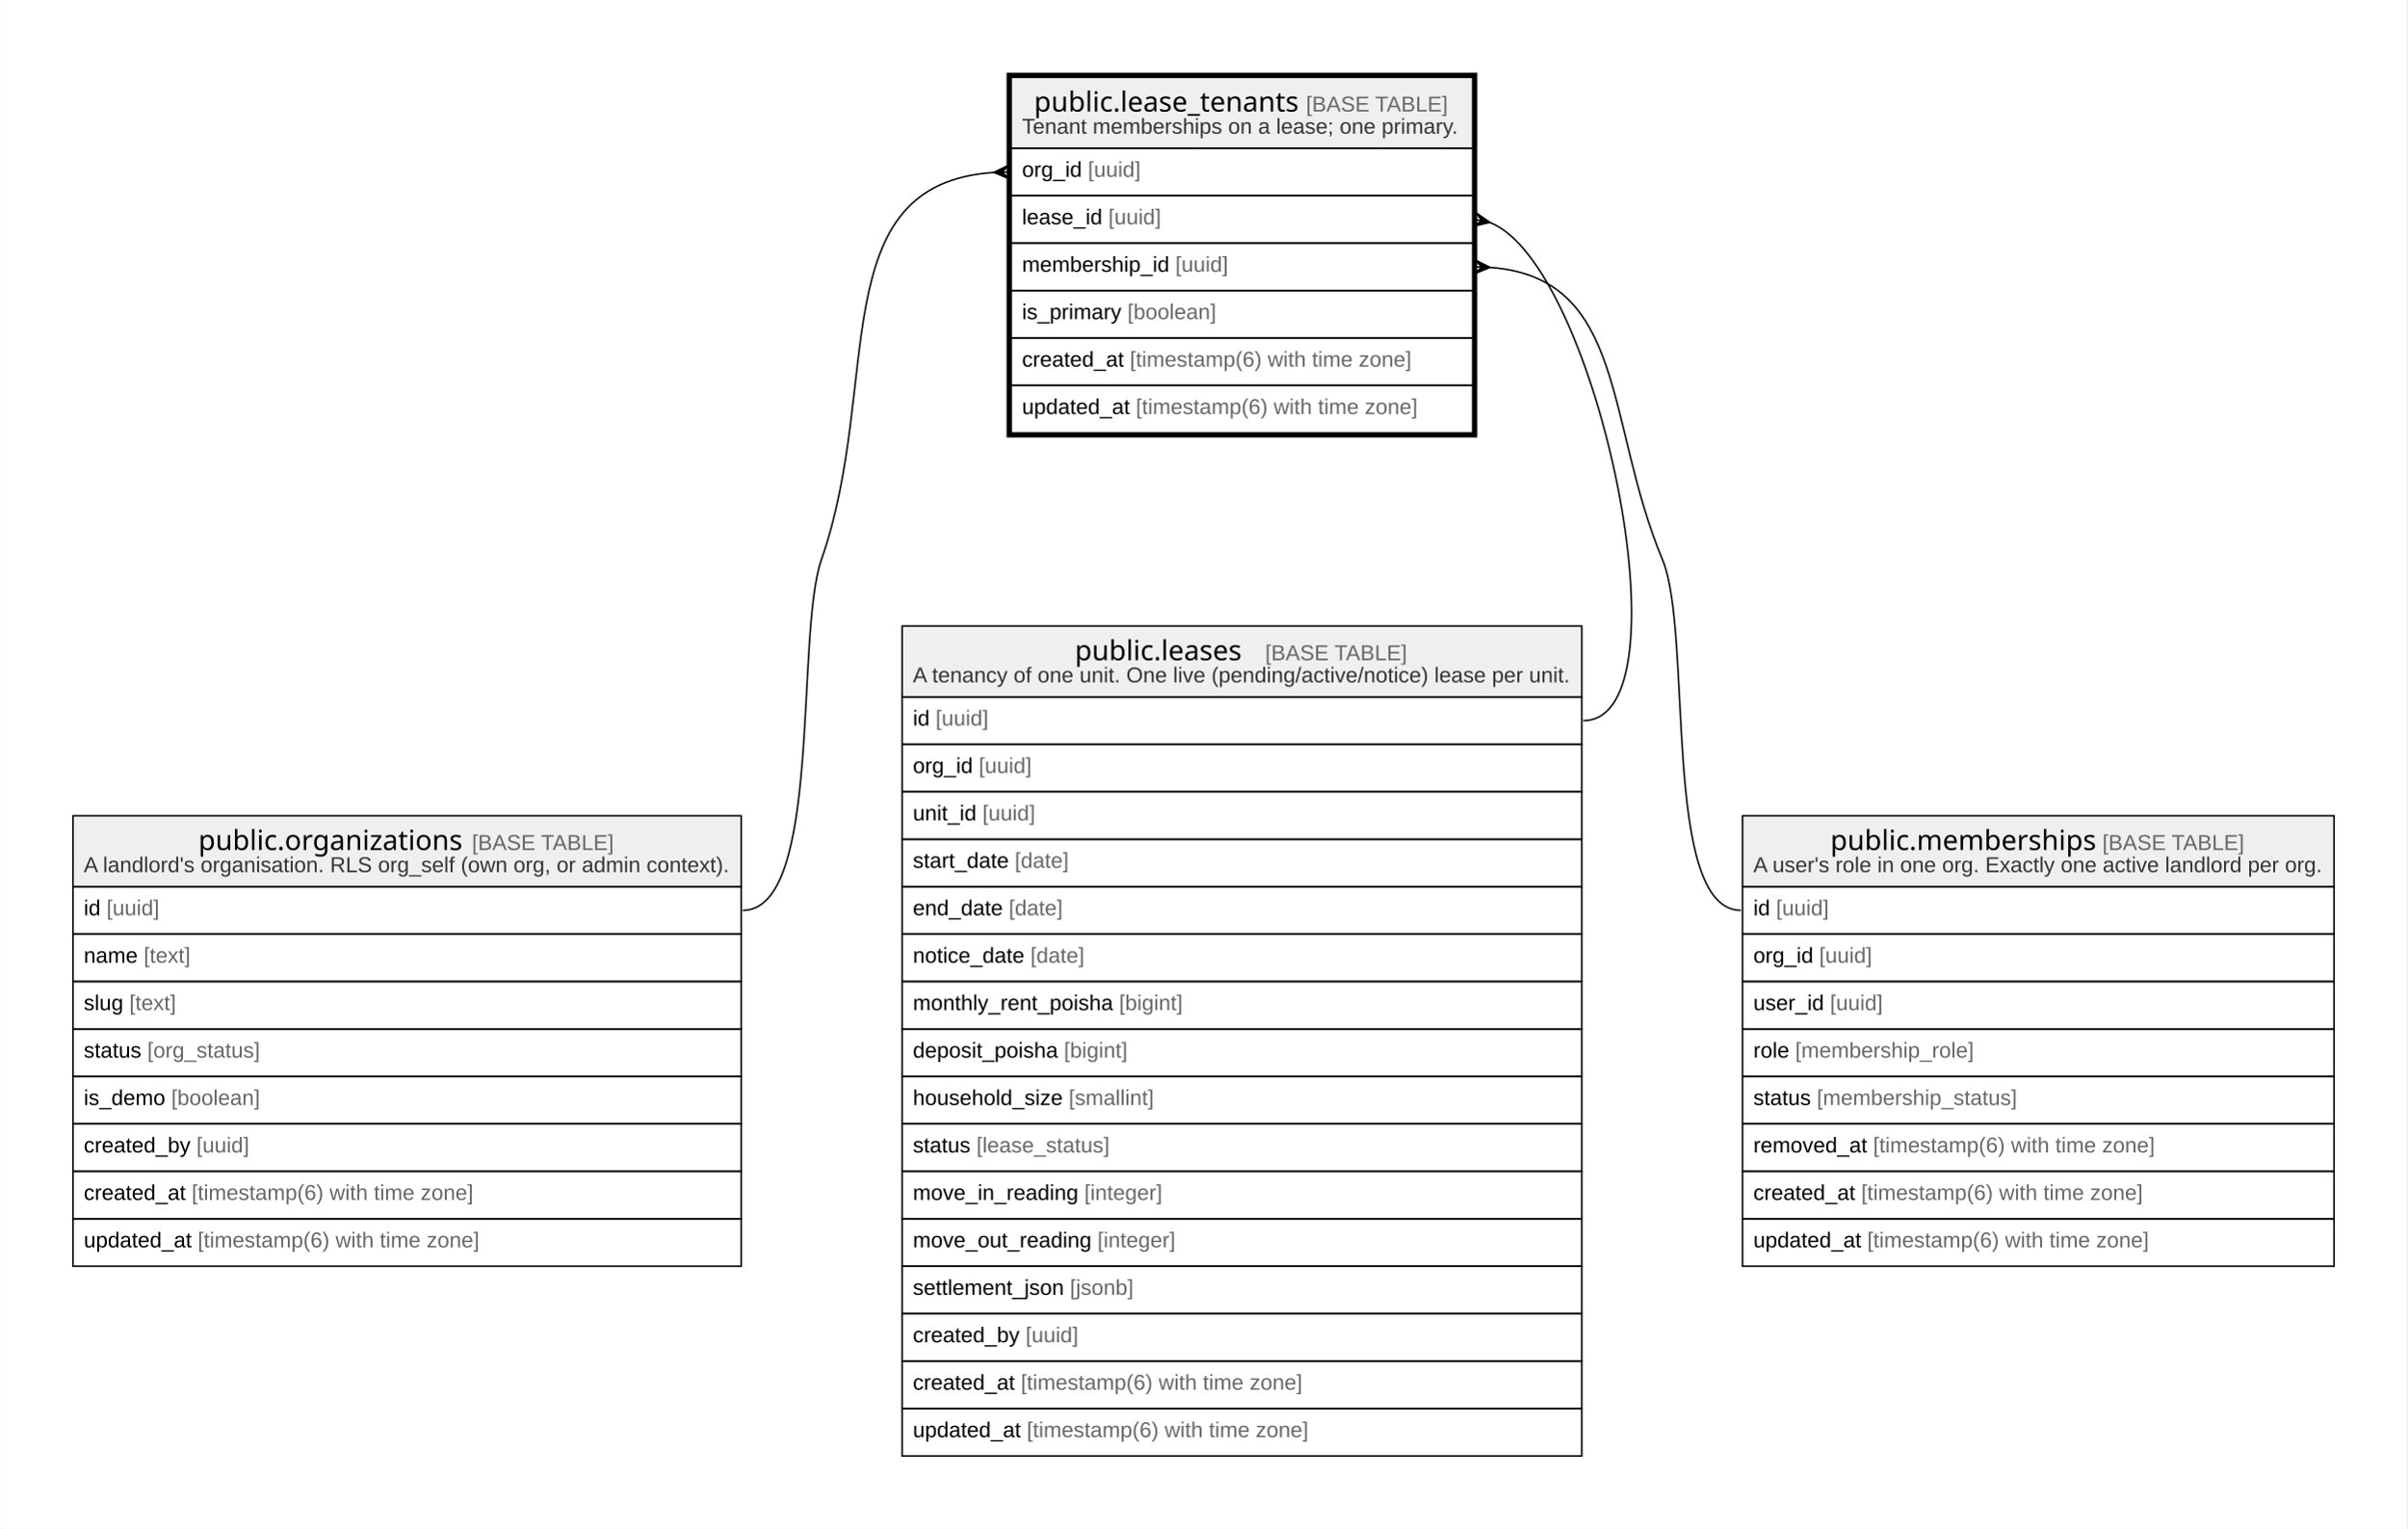
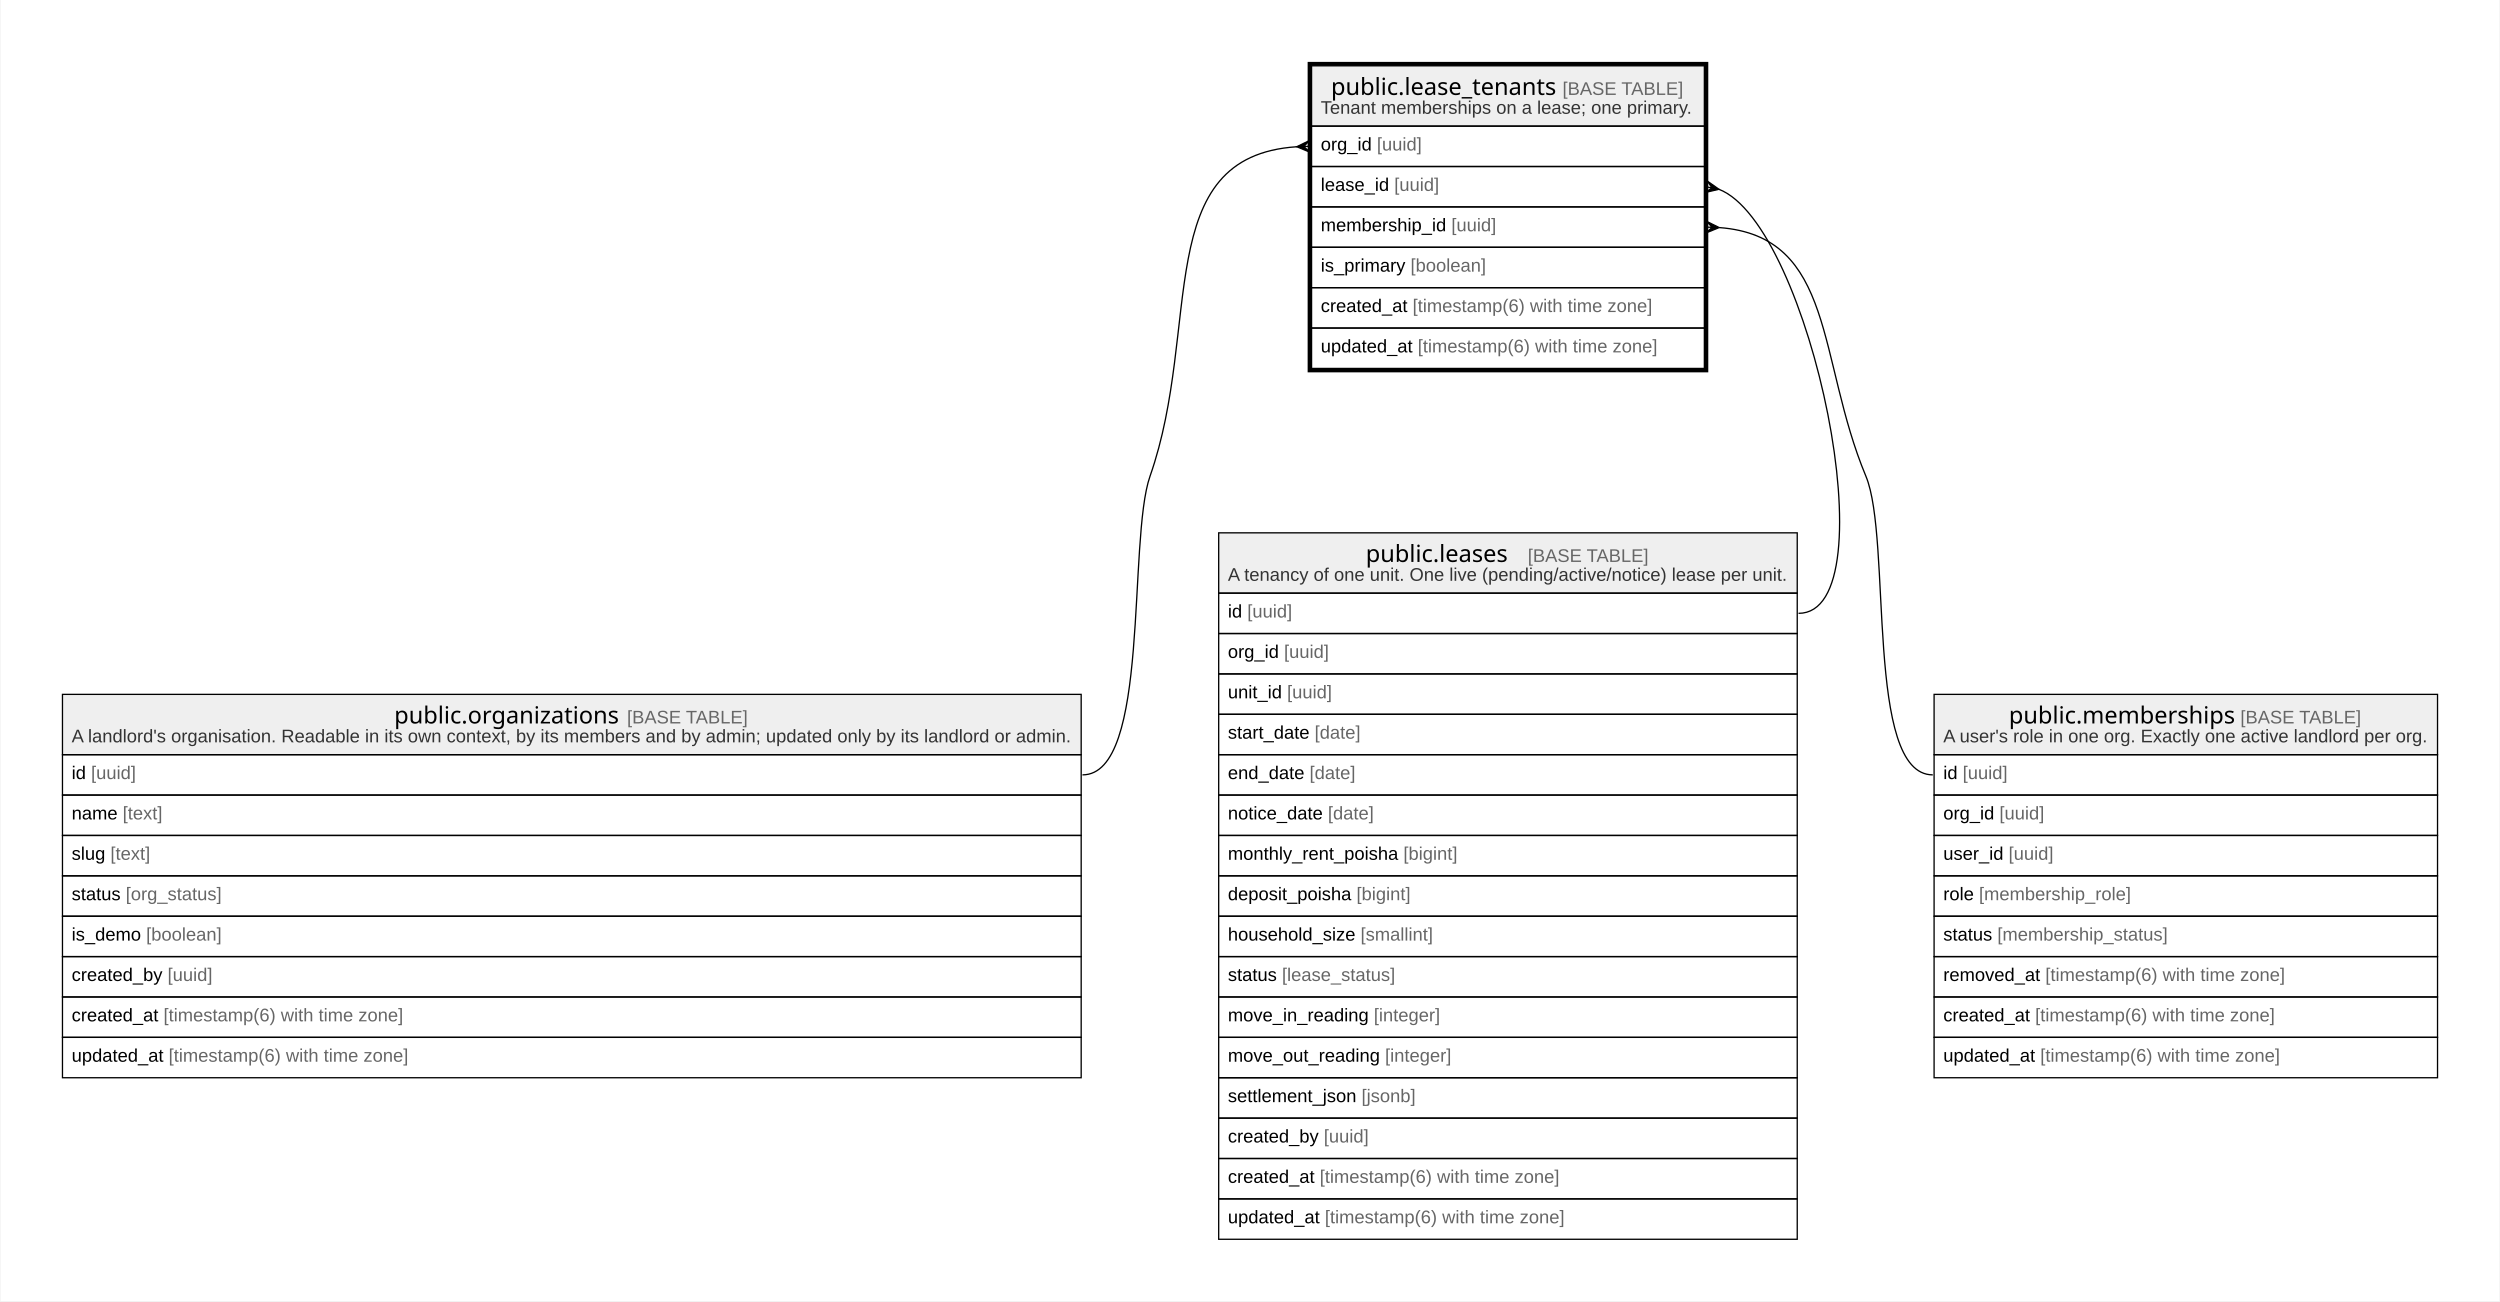
- <svg xmlns="http://www.w3.org/2000/svg" width="1562pt" height="992pt" viewBox="0.00 0.00 1562.28 992.40">
+ <svg xmlns="http://www.w3.org/2000/svg" width="1906pt" height="992pt" viewBox="0.00 0.00 1905.88 992.40">
  <g id="graph0" class="graph" transform="scale(1 1) rotate(0) translate(4 988.4)">
-     <polygon fill="white" stroke="none" points="-4,4 -4,-988.4 1558.28,-988.4 1558.28,4 -4,4" />
+     <polygon fill="white" stroke="none" points="-4,4 -4,-988.4 1901.88,-988.4 1901.88,4 -4,4" />
    <g id="node1" class="node">
-       <polygon fill="#efefef" stroke="none" points="652.29,-892.2 652.29,-938.2 951.88,-938.2 951.88,-892.2 652.29,-892.2" />
-       <polygon fill="none" stroke="black" points="652.29,-892.2 652.29,-938.2 951.88,-938.2 951.88,-892.2 652.29,-892.2" />
-       <text text-anchor="start" x="667.12" y="-916" font-family="Arial Bold" font-size="18.00">public.lease_tenants</text>
-       <text text-anchor="start" x="812.57" y="-916" font-family="Arial" font-size="14.00">    </text>
-       <text text-anchor="start" x="843.68" y="-916" font-family="Arial" font-size="14.00" fill="#666666">[BASE TABLE]</text>
-       <text text-anchor="start" x="659.29" y="-901.6" font-family="Arial" font-size="14.00" fill="#333333">Tenant memberships on a lease; one primary.</text>
-       <polygon fill="none" stroke="black" points="652.29,-861.4 652.29,-892.2 951.88,-892.2 951.88,-861.4 652.29,-861.4" />
-       <text text-anchor="start" x="659.29" y="-873.6" font-family="Arial" font-size="14.00">org_id </text>
-       <text text-anchor="start" x="702.1" y="-873.6" font-family="Arial" font-size="14.00" fill="#666666">[uuid]</text>
-       <polygon fill="none" stroke="black" points="652.29,-830.6 652.29,-861.4 951.88,-861.4 951.88,-830.6 652.29,-830.6" />
-       <text text-anchor="start" x="659.29" y="-842.8" font-family="Arial" font-size="14.00">lease_id </text>
-       <text text-anchor="start" x="715.34" y="-842.8" font-family="Arial" font-size="14.00" fill="#666666">[uuid]</text>
-       <polygon fill="none" stroke="black" points="652.29,-799.8 652.29,-830.6 951.88,-830.6 951.88,-799.8 652.29,-799.8" />
-       <text text-anchor="start" x="659.29" y="-812" font-family="Arial" font-size="14.00">membership_id </text>
-       <text text-anchor="start" x="758.89" y="-812" font-family="Arial" font-size="14.00" fill="#666666">[uuid]</text>
-       <polygon fill="none" stroke="black" points="652.29,-769 652.29,-799.8 951.88,-799.8 951.88,-769 652.29,-769" />
-       <text text-anchor="start" x="659.29" y="-781.2" font-family="Arial" font-size="14.00">is_primary </text>
-       <text text-anchor="start" x="727.75" y="-781.2" font-family="Arial" font-size="14.00" fill="#666666">[boolean]</text>
-       <polygon fill="none" stroke="black" points="652.29,-738.2 652.29,-769 951.88,-769 951.88,-738.2 652.29,-738.2" />
-       <text text-anchor="start" x="659.29" y="-750.4" font-family="Arial" font-size="14.00">created_at </text>
-       <text text-anchor="start" x="729.34" y="-750.4" font-family="Arial" font-size="14.00" fill="#666666">[timestamp(6) with time zone]</text>
-       <polygon fill="none" stroke="black" points="652.29,-707.4 652.29,-738.2 951.88,-738.2 951.88,-707.4 652.29,-707.4" />
-       <text text-anchor="start" x="659.29" y="-719.6" font-family="Arial" font-size="14.00">updated_at </text>
-       <text text-anchor="start" x="733.25" y="-719.6" font-family="Arial" font-size="14.00" fill="#666666">[timestamp(6) with time zone]</text>
-       <polygon fill="none" stroke="black" stroke-width="3" points="650.79,-705.9 650.79,-939.7 953.38,-939.7 953.38,-705.9 650.79,-705.9" />
+       <polygon fill="#efefef" stroke="none" points="995.9,-892.2 995.9,-938.2 1295.48,-938.2 1295.48,-892.2 995.9,-892.2" />
+       <polygon fill="none" stroke="black" points="995.9,-892.2 995.9,-938.2 1295.48,-938.2 1295.48,-892.2 995.9,-892.2" />
+       <text text-anchor="start" x="1010.72" y="-916" font-family="Arial Bold" font-size="18.00">public.lease_tenants</text>
+       <text text-anchor="start" x="1156.17" y="-916" font-family="Arial" font-size="14.00">    </text>
+       <text text-anchor="start" x="1187.29" y="-916" font-family="Arial" font-size="14.00" fill="#666666">[BASE TABLE]</text>
+       <text text-anchor="start" x="1002.9" y="-901.6" font-family="Arial" font-size="14.00" fill="#333333">Tenant memberships on a lease; one primary.</text>
+       <polygon fill="none" stroke="black" points="995.9,-861.4 995.9,-892.2 1295.48,-892.2 1295.48,-861.4 995.9,-861.4" />
+       <text text-anchor="start" x="1002.9" y="-873.6" font-family="Arial" font-size="14.00">org_id </text>
+       <text text-anchor="start" x="1045.7" y="-873.6" font-family="Arial" font-size="14.00" fill="#666666">[uuid]</text>
+       <polygon fill="none" stroke="black" points="995.9,-830.6 995.9,-861.4 1295.48,-861.4 1295.48,-830.6 995.9,-830.6" />
+       <text text-anchor="start" x="1002.9" y="-842.8" font-family="Arial" font-size="14.00">lease_id </text>
+       <text text-anchor="start" x="1058.94" y="-842.8" font-family="Arial" font-size="14.00" fill="#666666">[uuid]</text>
+       <polygon fill="none" stroke="black" points="995.9,-799.8 995.9,-830.6 1295.48,-830.6 1295.48,-799.8 995.9,-799.8" />
+       <text text-anchor="start" x="1002.9" y="-812" font-family="Arial" font-size="14.00">membership_id </text>
+       <text text-anchor="start" x="1102.5" y="-812" font-family="Arial" font-size="14.00" fill="#666666">[uuid]</text>
+       <polygon fill="none" stroke="black" points="995.9,-769 995.9,-799.8 1295.48,-799.8 1295.48,-769 995.9,-769" />
+       <text text-anchor="start" x="1002.9" y="-781.2" font-family="Arial" font-size="14.00">is_primary </text>
+       <text text-anchor="start" x="1071.35" y="-781.2" font-family="Arial" font-size="14.00" fill="#666666">[boolean]</text>
+       <polygon fill="none" stroke="black" points="995.9,-738.2 995.9,-769 1295.48,-769 1295.48,-738.2 995.9,-738.2" />
+       <text text-anchor="start" x="1002.9" y="-750.4" font-family="Arial" font-size="14.00">created_at </text>
+       <text text-anchor="start" x="1072.95" y="-750.4" font-family="Arial" font-size="14.00" fill="#666666">[timestamp(6) with time zone]</text>
+       <polygon fill="none" stroke="black" points="995.9,-707.4 995.9,-738.2 1295.48,-738.2 1295.48,-707.4 995.9,-707.4" />
+       <text text-anchor="start" x="1002.9" y="-719.6" font-family="Arial" font-size="14.00">updated_at </text>
+       <text text-anchor="start" x="1076.86" y="-719.6" font-family="Arial" font-size="14.00" fill="#666666">[timestamp(6) with time zone]</text>
+       <polygon fill="none" stroke="black" stroke-width="3" points="994.4,-705.9 994.4,-939.7 1296.98,-939.7 1296.98,-705.9 994.4,-705.9" />
    </g>
    <g id="node2" class="node">
-       <polygon fill="#efefef" stroke="none" points="43.2,-412.8 43.2,-458.8 476.97,-458.8 476.97,-412.8 43.2,-412.8" />
-       <polygon fill="none" stroke="black" points="43.2,-412.8 43.2,-458.8 476.97,-458.8 476.97,-412.8 43.2,-412.8" />
-       <text text-anchor="start" x="124.61" y="-436.6" font-family="Arial Bold" font-size="18.00">public.organizations</text>
-       <text text-anchor="start" x="271.07" y="-436.6" font-family="Arial" font-size="14.00">    </text>
-       <text text-anchor="start" x="302.19" y="-436.6" font-family="Arial" font-size="14.00" fill="#666666">[BASE TABLE]</text>
-       <text text-anchor="start" x="50.2" y="-422.2" font-family="Arial" font-size="14.00" fill="#333333">A landlord's organisation. RLS org_self (own org, or admin context).</text>
-       <polygon fill="none" stroke="black" points="43.2,-382 43.2,-412.8 476.97,-412.8 476.97,-382 43.2,-382" />
+       <polygon fill="#efefef" stroke="none" points="43.2,-412.8 43.2,-458.8 820.18,-458.8 820.18,-412.8 43.2,-412.8" />
+       <polygon fill="none" stroke="black" points="43.2,-412.8 43.2,-458.8 820.18,-458.8 820.18,-412.8 43.2,-412.8" />
+       <text text-anchor="start" x="296.21" y="-436.6" font-family="Arial Bold" font-size="18.00">public.organizations</text>
+       <text text-anchor="start" x="442.68" y="-436.6" font-family="Arial" font-size="14.00">    </text>
+       <text text-anchor="start" x="473.79" y="-436.6" font-family="Arial" font-size="14.00" fill="#666666">[BASE TABLE]</text>
+       <text text-anchor="start" x="50.2" y="-422.2" font-family="Arial" font-size="14.00" fill="#333333">A landlord's organisation. Readable in its own context, by its members and by admin; updated only by its landlord or admin.</text>
+       <polygon fill="none" stroke="black" points="43.2,-382 43.2,-412.8 820.18,-412.8 820.18,-382 43.2,-382" />
      <text text-anchor="start" x="50.2" y="-394.2" font-family="Arial" font-size="14.00">id </text>
      <text text-anchor="start" x="64.99" y="-394.2" font-family="Arial" font-size="14.00" fill="#666666">[uuid]</text>
-       <polygon fill="none" stroke="black" points="43.2,-351.2 43.2,-382 476.97,-382 476.97,-351.2 43.2,-351.2" />
+       <polygon fill="none" stroke="black" points="43.2,-351.2 43.2,-382 820.18,-382 820.18,-351.2 43.2,-351.2" />
      <text text-anchor="start" x="50.2" y="-363.4" font-family="Arial" font-size="14.00">name </text>
      <text text-anchor="start" x="89.11" y="-363.4" font-family="Arial" font-size="14.00" fill="#666666">[text]</text>
-       <polygon fill="none" stroke="black" points="43.2,-320.4 43.2,-351.2 476.97,-351.2 476.97,-320.4 43.2,-320.4" />
+       <polygon fill="none" stroke="black" points="43.2,-320.4 43.2,-351.2 820.18,-351.2 820.18,-320.4 43.2,-320.4" />
      <text text-anchor="start" x="50.2" y="-332.6" font-family="Arial" font-size="14.00">slug </text>
      <text text-anchor="start" x="79.77" y="-332.6" font-family="Arial" font-size="14.00" fill="#666666">[text]</text>
-       <polygon fill="none" stroke="black" points="43.2,-289.6 43.2,-320.4 476.97,-320.4 476.97,-289.6 43.2,-289.6" />
+       <polygon fill="none" stroke="black" points="43.2,-289.6 43.2,-320.4 820.18,-320.4 820.18,-289.6 43.2,-289.6" />
      <text text-anchor="start" x="50.2" y="-301.8" font-family="Arial" font-size="14.00">status </text>
      <text text-anchor="start" x="91.44" y="-301.8" font-family="Arial" font-size="14.00" fill="#666666">[org_status]</text>
-       <polygon fill="none" stroke="black" points="43.2,-258.8 43.2,-289.6 476.97,-289.6 476.97,-258.8 43.2,-258.8" />
+       <polygon fill="none" stroke="black" points="43.2,-258.8 43.2,-289.6 820.18,-289.6 820.18,-258.8 43.2,-258.8" />
      <text text-anchor="start" x="50.2" y="-271" font-family="Arial" font-size="14.00">is_demo </text>
      <text text-anchor="start" x="107.01" y="-271" font-family="Arial" font-size="14.00" fill="#666666">[boolean]</text>
-       <polygon fill="none" stroke="black" points="43.2,-228 43.2,-258.8 476.97,-258.8 476.97,-228 43.2,-228" />
+       <polygon fill="none" stroke="black" points="43.2,-228 43.2,-258.8 820.18,-258.8 820.18,-228 43.2,-228" />
      <text text-anchor="start" x="50.2" y="-240.2" font-family="Arial" font-size="14.00">created_by </text>
      <text text-anchor="start" x="123.36" y="-240.2" font-family="Arial" font-size="14.00" fill="#666666">[uuid]</text>
-       <polygon fill="none" stroke="black" points="43.2,-197.2 43.2,-228 476.97,-228 476.97,-197.2 43.2,-197.2" />
+       <polygon fill="none" stroke="black" points="43.2,-197.2 43.2,-228 820.18,-228 820.18,-197.2 43.2,-197.2" />
      <text text-anchor="start" x="50.2" y="-209.4" font-family="Arial" font-size="14.00">created_at </text>
      <text text-anchor="start" x="120.25" y="-209.4" font-family="Arial" font-size="14.00" fill="#666666">[timestamp(6) with time zone]</text>
-       <polygon fill="none" stroke="black" points="43.2,-166.4 43.2,-197.2 476.97,-197.2 476.97,-166.4 43.2,-166.4" />
+       <polygon fill="none" stroke="black" points="43.2,-166.4 43.2,-197.2 820.18,-197.2 820.18,-166.4 43.2,-166.4" />
      <text text-anchor="start" x="50.2" y="-178.6" font-family="Arial" font-size="14.00">updated_at </text>
      <text text-anchor="start" x="124.16" y="-178.6" font-family="Arial" font-size="14.00" fill="#666666">[timestamp(6) with time zone]</text>
    </g>
    <g id="edge1" class="edge">
-       <path fill="none" stroke="black" d="M641.13,-876.48C529.36,-869.21 568.96,-739.22 529.09,-625.2 511.96,-576.23 529.86,-397.4 477.97,-397.4" />
-       <polygon fill="black" stroke="black" points="640.97,-876.48 650.82,-881.29 646.3,-876.64 650.63,-876.78 650.63,-876.78 650.63,-876.78 646.3,-876.64 651.1,-872.29 640.97,-876.48" />
+       <path fill="none" stroke="black" d="M984.73,-876.48C872.96,-869.21 912.66,-739.19 872.69,-625.2 855.52,-576.22 873.08,-397.4 821.18,-397.4" />
+       <polygon fill="black" stroke="black" points="984.57,-876.48 994.42,-881.29 989.9,-876.64 994.23,-876.78 994.23,-876.78 994.23,-876.78 989.9,-876.64 994.7,-872.29 984.57,-876.48" />
    </g>
    <g id="node3" class="node">
-       <polygon fill="#efefef" stroke="none" points="581.46,-536 581.46,-582 1022.72,-582 1022.72,-536 581.46,-536" />
-       <polygon fill="none" stroke="black" points="581.46,-536 581.46,-582 1022.72,-582 1022.72,-536 581.46,-536" />
-       <text text-anchor="start" x="693.61" y="-559.8" font-family="Arial Bold" font-size="18.00">public.leases</text>
-       <text text-anchor="start" x="786.08" y="-559.8" font-family="Arial" font-size="14.00">    </text>
-       <text text-anchor="start" x="817.19" y="-559.8" font-family="Arial" font-size="14.00" fill="#666666">[BASE TABLE]</text>
-       <text text-anchor="start" x="588.46" y="-545.4" font-family="Arial" font-size="14.00" fill="#333333">A tenancy of one unit. One live (pending/active/notice) lease per unit.</text>
-       <polygon fill="none" stroke="black" points="581.46,-505.2 581.46,-536 1022.72,-536 1022.72,-505.2 581.46,-505.2" />
-       <text text-anchor="start" x="588.46" y="-517.4" font-family="Arial" font-size="14.00">id </text>
-       <text text-anchor="start" x="603.24" y="-517.4" font-family="Arial" font-size="14.00" fill="#666666">[uuid]</text>
-       <polygon fill="none" stroke="black" points="581.46,-474.4 581.46,-505.2 1022.72,-505.2 1022.72,-474.4 581.46,-474.4" />
-       <text text-anchor="start" x="588.46" y="-486.6" font-family="Arial" font-size="14.00">org_id </text>
-       <text text-anchor="start" x="631.26" y="-486.6" font-family="Arial" font-size="14.00" fill="#666666">[uuid]</text>
-       <polygon fill="none" stroke="black" points="581.46,-443.6 581.46,-474.4 1022.72,-474.4 1022.72,-443.6 581.46,-443.6" />
-       <text text-anchor="start" x="588.46" y="-455.8" font-family="Arial" font-size="14.00">unit_id </text>
-       <text text-anchor="start" x="633.6" y="-455.8" font-family="Arial" font-size="14.00" fill="#666666">[uuid]</text>
-       <polygon fill="none" stroke="black" points="581.46,-412.8 581.46,-443.6 1022.72,-443.6 1022.72,-412.8 581.46,-412.8" />
-       <text text-anchor="start" x="588.46" y="-425" font-family="Arial" font-size="14.00">start_date </text>
-       <text text-anchor="start" x="654.61" y="-425" font-family="Arial" font-size="14.00" fill="#666666">[date]</text>
-       <polygon fill="none" stroke="black" points="581.46,-382 581.46,-412.8 1022.72,-412.8 1022.72,-382 581.46,-382" />
-       <text text-anchor="start" x="588.46" y="-394.2" font-family="Arial" font-size="14.00">end_date </text>
-       <text text-anchor="start" x="650.74" y="-394.2" font-family="Arial" font-size="14.00" fill="#666666">[date]</text>
-       <polygon fill="none" stroke="black" points="581.46,-351.2 581.46,-382 1022.72,-382 1022.72,-351.2 581.46,-351.2" />
-       <text text-anchor="start" x="588.46" y="-363.4" font-family="Arial" font-size="14.00">notice_date </text>
-       <text text-anchor="start" x="664.74" y="-363.4" font-family="Arial" font-size="14.00" fill="#666666">[date]</text>
-       <polygon fill="none" stroke="black" points="581.46,-320.4 581.46,-351.2 1022.72,-351.2 1022.72,-320.4 581.46,-320.4" />
-       <text text-anchor="start" x="588.46" y="-332.6" font-family="Arial" font-size="14.00">monthly_rent_poisha </text>
-       <text text-anchor="start" x="722.32" y="-332.6" font-family="Arial" font-size="14.00" fill="#666666">[bigint]</text>
-       <polygon fill="none" stroke="black" points="581.46,-289.6 581.46,-320.4 1022.72,-320.4 1022.72,-289.6 581.46,-289.6" />
-       <text text-anchor="start" x="588.46" y="-301.8" font-family="Arial" font-size="14.00">deposit_poisha </text>
-       <text text-anchor="start" x="686.53" y="-301.8" font-family="Arial" font-size="14.00" fill="#666666">[bigint]</text>
-       <polygon fill="none" stroke="black" points="581.46,-258.8 581.46,-289.6 1022.72,-289.6 1022.72,-258.8 581.46,-258.8" />
-       <text text-anchor="start" x="588.46" y="-271" font-family="Arial" font-size="14.00">household_size </text>
-       <text text-anchor="start" x="689.64" y="-271" font-family="Arial" font-size="14.00" fill="#666666">[smallint]</text>
-       <polygon fill="none" stroke="black" points="581.46,-228 581.46,-258.8 1022.72,-258.8 1022.72,-228 581.46,-228" />
-       <text text-anchor="start" x="588.46" y="-240.2" font-family="Arial" font-size="14.00">status </text>
-       <text text-anchor="start" x="629.7" y="-240.2" font-family="Arial" font-size="14.00" fill="#666666">[lease_status]</text>
-       <polygon fill="none" stroke="black" points="581.46,-197.2 581.46,-228 1022.72,-228 1022.72,-197.2 581.46,-197.2" />
-       <text text-anchor="start" x="588.46" y="-209.4" font-family="Arial" font-size="14.00">move_in_reading </text>
-       <text text-anchor="start" x="699.75" y="-209.4" font-family="Arial" font-size="14.00" fill="#666666">[integer]</text>
-       <polygon fill="none" stroke="black" points="581.46,-166.4 581.46,-197.2 1022.72,-197.2 1022.72,-166.4 581.46,-166.4" />
-       <text text-anchor="start" x="588.46" y="-178.6" font-family="Arial" font-size="14.00">move_out_reading </text>
-       <text text-anchor="start" x="708.32" y="-178.6" font-family="Arial" font-size="14.00" fill="#666666">[integer]</text>
-       <polygon fill="none" stroke="black" points="581.46,-135.6 581.46,-166.4 1022.72,-166.4 1022.72,-135.6 581.46,-135.6" />
-       <text text-anchor="start" x="588.46" y="-147.8" font-family="Arial" font-size="14.00">settlement_json </text>
-       <text text-anchor="start" x="690.4" y="-147.8" font-family="Arial" font-size="14.00" fill="#666666">[jsonb]</text>
-       <polygon fill="none" stroke="black" points="581.46,-104.8 581.46,-135.6 1022.72,-135.6 1022.72,-104.8 581.46,-104.8" />
-       <text text-anchor="start" x="588.46" y="-117" font-family="Arial" font-size="14.00">created_by </text>
-       <text text-anchor="start" x="661.62" y="-117" font-family="Arial" font-size="14.00" fill="#666666">[uuid]</text>
-       <polygon fill="none" stroke="black" points="581.46,-74 581.46,-104.8 1022.72,-104.8 1022.72,-74 581.46,-74" />
-       <text text-anchor="start" x="588.46" y="-86.2" font-family="Arial" font-size="14.00">created_at </text>
-       <text text-anchor="start" x="658.51" y="-86.2" font-family="Arial" font-size="14.00" fill="#666666">[timestamp(6) with time zone]</text>
-       <polygon fill="none" stroke="black" points="581.46,-43.2 581.46,-74 1022.72,-74 1022.72,-43.2 581.46,-43.2" />
-       <text text-anchor="start" x="588.46" y="-55.4" font-family="Arial" font-size="14.00">updated_at </text>
-       <text text-anchor="start" x="662.42" y="-55.4" font-family="Arial" font-size="14.00" fill="#666666">[timestamp(6) with time zone]</text>
+       <polygon fill="#efefef" stroke="none" points="925.06,-536 925.06,-582 1366.32,-582 1366.32,-536 925.06,-536" />
+       <polygon fill="none" stroke="black" points="925.06,-536 925.06,-582 1366.32,-582 1366.32,-536 925.06,-536" />
+       <text text-anchor="start" x="1037.21" y="-559.8" font-family="Arial Bold" font-size="18.00">public.leases</text>
+       <text text-anchor="start" x="1129.68" y="-559.8" font-family="Arial" font-size="14.00">    </text>
+       <text text-anchor="start" x="1160.8" y="-559.8" font-family="Arial" font-size="14.00" fill="#666666">[BASE TABLE]</text>
+       <text text-anchor="start" x="932.06" y="-545.4" font-family="Arial" font-size="14.00" fill="#333333">A tenancy of one unit. One live (pending/active/notice) lease per unit.</text>
+       <polygon fill="none" stroke="black" points="925.06,-505.2 925.06,-536 1366.32,-536 1366.32,-505.2 925.06,-505.2" />
+       <text text-anchor="start" x="932.06" y="-517.4" font-family="Arial" font-size="14.00">id </text>
+       <text text-anchor="start" x="946.85" y="-517.4" font-family="Arial" font-size="14.00" fill="#666666">[uuid]</text>
+       <polygon fill="none" stroke="black" points="925.06,-474.4 925.06,-505.2 1366.32,-505.2 1366.32,-474.4 925.06,-474.4" />
+       <text text-anchor="start" x="932.06" y="-486.6" font-family="Arial" font-size="14.00">org_id </text>
+       <text text-anchor="start" x="974.87" y="-486.6" font-family="Arial" font-size="14.00" fill="#666666">[uuid]</text>
+       <polygon fill="none" stroke="black" points="925.06,-443.6 925.06,-474.4 1366.32,-474.4 1366.32,-443.6 925.06,-443.6" />
+       <text text-anchor="start" x="932.06" y="-455.8" font-family="Arial" font-size="14.00">unit_id </text>
+       <text text-anchor="start" x="977.2" y="-455.8" font-family="Arial" font-size="14.00" fill="#666666">[uuid]</text>
+       <polygon fill="none" stroke="black" points="925.06,-412.8 925.06,-443.6 1366.32,-443.6 1366.32,-412.8 925.06,-412.8" />
+       <text text-anchor="start" x="932.06" y="-425" font-family="Arial" font-size="14.00">start_date </text>
+       <text text-anchor="start" x="998.21" y="-425" font-family="Arial" font-size="14.00" fill="#666666">[date]</text>
+       <polygon fill="none" stroke="black" points="925.06,-382 925.06,-412.8 1366.32,-412.8 1366.32,-382 925.06,-382" />
+       <text text-anchor="start" x="932.06" y="-394.2" font-family="Arial" font-size="14.00">end_date </text>
+       <text text-anchor="start" x="994.34" y="-394.2" font-family="Arial" font-size="14.00" fill="#666666">[date]</text>
+       <polygon fill="none" stroke="black" points="925.06,-351.2 925.06,-382 1366.32,-382 1366.32,-351.2 925.06,-351.2" />
+       <text text-anchor="start" x="932.06" y="-363.4" font-family="Arial" font-size="14.00">notice_date </text>
+       <text text-anchor="start" x="1008.34" y="-363.4" font-family="Arial" font-size="14.00" fill="#666666">[date]</text>
+       <polygon fill="none" stroke="black" points="925.06,-320.4 925.06,-351.2 1366.32,-351.2 1366.32,-320.4 925.06,-320.4" />
+       <text text-anchor="start" x="932.06" y="-332.6" font-family="Arial" font-size="14.00">monthly_rent_poisha </text>
+       <text text-anchor="start" x="1065.92" y="-332.6" font-family="Arial" font-size="14.00" fill="#666666">[bigint]</text>
+       <polygon fill="none" stroke="black" points="925.06,-289.6 925.06,-320.4 1366.32,-320.4 1366.32,-289.6 925.06,-289.6" />
+       <text text-anchor="start" x="932.06" y="-301.8" font-family="Arial" font-size="14.00">deposit_poisha </text>
+       <text text-anchor="start" x="1030.14" y="-301.8" font-family="Arial" font-size="14.00" fill="#666666">[bigint]</text>
+       <polygon fill="none" stroke="black" points="925.06,-258.8 925.06,-289.6 1366.32,-289.6 1366.32,-258.8 925.06,-258.8" />
+       <text text-anchor="start" x="932.06" y="-271" font-family="Arial" font-size="14.00">household_size </text>
+       <text text-anchor="start" x="1033.25" y="-271" font-family="Arial" font-size="14.00" fill="#666666">[smallint]</text>
+       <polygon fill="none" stroke="black" points="925.06,-228 925.06,-258.8 1366.32,-258.8 1366.32,-228 925.06,-228" />
+       <text text-anchor="start" x="932.06" y="-240.2" font-family="Arial" font-size="14.00">status </text>
+       <text text-anchor="start" x="973.3" y="-240.2" font-family="Arial" font-size="14.00" fill="#666666">[lease_status]</text>
+       <polygon fill="none" stroke="black" points="925.06,-197.2 925.06,-228 1366.32,-228 1366.32,-197.2 925.06,-197.2" />
+       <text text-anchor="start" x="932.06" y="-209.4" font-family="Arial" font-size="14.00">move_in_reading </text>
+       <text text-anchor="start" x="1043.36" y="-209.4" font-family="Arial" font-size="14.00" fill="#666666">[integer]</text>
+       <polygon fill="none" stroke="black" points="925.06,-166.4 925.06,-197.2 1366.32,-197.2 1366.32,-166.4 925.06,-166.4" />
+       <text text-anchor="start" x="932.06" y="-178.6" font-family="Arial" font-size="14.00">move_out_reading </text>
+       <text text-anchor="start" x="1051.92" y="-178.6" font-family="Arial" font-size="14.00" fill="#666666">[integer]</text>
+       <polygon fill="none" stroke="black" points="925.06,-135.6 925.06,-166.4 1366.32,-166.4 1366.32,-135.6 925.06,-135.6" />
+       <text text-anchor="start" x="932.06" y="-147.8" font-family="Arial" font-size="14.00">settlement_json </text>
+       <text text-anchor="start" x="1034" y="-147.8" font-family="Arial" font-size="14.00" fill="#666666">[jsonb]</text>
+       <polygon fill="none" stroke="black" points="925.06,-104.8 925.06,-135.6 1366.32,-135.6 1366.32,-104.8 925.06,-104.8" />
+       <text text-anchor="start" x="932.06" y="-117" font-family="Arial" font-size="14.00">created_by </text>
+       <text text-anchor="start" x="1005.22" y="-117" font-family="Arial" font-size="14.00" fill="#666666">[uuid]</text>
+       <polygon fill="none" stroke="black" points="925.06,-74 925.06,-104.8 1366.32,-104.8 1366.32,-74 925.06,-74" />
+       <text text-anchor="start" x="932.06" y="-86.2" font-family="Arial" font-size="14.00">created_at </text>
+       <text text-anchor="start" x="1002.11" y="-86.2" font-family="Arial" font-size="14.00" fill="#666666">[timestamp(6) with time zone]</text>
+       <polygon fill="none" stroke="black" points="925.06,-43.2 925.06,-74 1366.32,-74 1366.32,-43.2 925.06,-43.2" />
+       <text text-anchor="start" x="932.06" y="-55.4" font-family="Arial" font-size="14.00">updated_at </text>
+       <text text-anchor="start" x="1006.02" y="-55.4" font-family="Arial" font-size="14.00" fill="#666666">[timestamp(6) with time zone]</text>
    </g>
    <g id="edge2" class="edge">
-       <path fill="none" stroke="black" d="M962.82,-844.09C1032.96,-817.42 1094.4,-520.6 1023.72,-520.6" />
-       <polygon fill="black" stroke="black" points="963.03,-844.05 952.36,-841.52 957.79,-845.06 953.54,-845.87 953.54,-845.87 953.54,-845.87 957.79,-845.06 954.06,-850.36 963.03,-844.05" />
+       <path fill="none" stroke="black" d="M1306.42,-844.09C1376.56,-817.42 1438,-520.6 1367.32,-520.6" />
+       <polygon fill="black" stroke="black" points="1306.63,-844.05 1295.96,-841.52 1301.39,-845.06 1297.14,-845.87 1297.14,-845.87 1297.14,-845.87 1301.39,-845.06 1297.66,-850.36 1306.63,-844.05" />
    </g>
    <g id="node4" class="node">
-       <polygon fill="#efefef" stroke="none" points="1127.1,-412.8 1127.1,-458.8 1511.08,-458.8 1511.08,-412.8 1127.1,-412.8" />
-       <polygon fill="none" stroke="black" points="1127.1,-412.8 1127.1,-458.8 1511.08,-458.8 1511.08,-412.8 1127.1,-412.8" />
-       <text text-anchor="start" x="1184.1" y="-436.6" font-family="Arial Bold" font-size="18.00">public.memberships</text>
-       <text text-anchor="start" x="1329.58" y="-436.6" font-family="Arial" font-size="14.00">    </text>
-       <text text-anchor="start" x="1360.7" y="-436.6" font-family="Arial" font-size="14.00" fill="#666666">[BASE TABLE]</text>
-       <text text-anchor="start" x="1134.1" y="-422.2" font-family="Arial" font-size="14.00" fill="#333333">A user's role in one org. Exactly one active landlord per org.</text>
-       <polygon fill="none" stroke="black" points="1127.1,-382 1127.1,-412.8 1511.08,-412.8 1511.08,-382 1127.1,-382" />
-       <text text-anchor="start" x="1134.1" y="-394.2" font-family="Arial" font-size="14.00">id </text>
-       <text text-anchor="start" x="1148.88" y="-394.2" font-family="Arial" font-size="14.00" fill="#666666">[uuid]</text>
-       <polygon fill="none" stroke="black" points="1127.1,-351.2 1127.1,-382 1511.08,-382 1511.08,-351.2 1127.1,-351.2" />
-       <text text-anchor="start" x="1134.1" y="-363.4" font-family="Arial" font-size="14.00">org_id </text>
-       <text text-anchor="start" x="1176.9" y="-363.4" font-family="Arial" font-size="14.00" fill="#666666">[uuid]</text>
-       <polygon fill="none" stroke="black" points="1127.1,-320.4 1127.1,-351.2 1511.08,-351.2 1511.08,-320.4 1127.1,-320.4" />
-       <text text-anchor="start" x="1134.1" y="-332.6" font-family="Arial" font-size="14.00">user_id </text>
-       <text text-anchor="start" x="1183.9" y="-332.6" font-family="Arial" font-size="14.00" fill="#666666">[uuid]</text>
-       <polygon fill="none" stroke="black" points="1127.1,-289.6 1127.1,-320.4 1511.08,-320.4 1511.08,-289.6 1127.1,-289.6" />
-       <text text-anchor="start" x="1134.1" y="-301.8" font-family="Arial" font-size="14.00">role </text>
-       <text text-anchor="start" x="1161.33" y="-301.8" font-family="Arial" font-size="14.00" fill="#666666">[membership_role]</text>
-       <polygon fill="none" stroke="black" points="1127.1,-258.8 1127.1,-289.6 1511.08,-289.6 1511.08,-258.8 1127.1,-258.8" />
-       <text text-anchor="start" x="1134.1" y="-271" font-family="Arial" font-size="14.00">status </text>
-       <text text-anchor="start" x="1175.34" y="-271" font-family="Arial" font-size="14.00" fill="#666666">[membership_status]</text>
-       <polygon fill="none" stroke="black" points="1127.1,-228 1127.1,-258.8 1511.08,-258.8 1511.08,-228 1127.1,-228" />
-       <text text-anchor="start" x="1134.1" y="-240.2" font-family="Arial" font-size="14.00">removed_at </text>
-       <text text-anchor="start" x="1211.92" y="-240.2" font-family="Arial" font-size="14.00" fill="#666666">[timestamp(6) with time zone]</text>
-       <polygon fill="none" stroke="black" points="1127.1,-197.2 1127.1,-228 1511.08,-228 1511.08,-197.2 1127.1,-197.2" />
-       <text text-anchor="start" x="1134.1" y="-209.4" font-family="Arial" font-size="14.00">created_at </text>
-       <text text-anchor="start" x="1204.14" y="-209.4" font-family="Arial" font-size="14.00" fill="#666666">[timestamp(6) with time zone]</text>
-       <polygon fill="none" stroke="black" points="1127.1,-166.4 1127.1,-197.2 1511.08,-197.2 1511.08,-166.4 1127.1,-166.4" />
-       <text text-anchor="start" x="1134.1" y="-178.6" font-family="Arial" font-size="14.00">updated_at </text>
-       <text text-anchor="start" x="1208.05" y="-178.6" font-family="Arial" font-size="14.00" fill="#666666">[timestamp(6) with time zone]</text>
+       <polygon fill="#efefef" stroke="none" points="1470.7,-412.8 1470.7,-458.8 1854.68,-458.8 1854.68,-412.8 1470.7,-412.8" />
+       <polygon fill="none" stroke="black" points="1470.7,-412.8 1470.7,-458.8 1854.68,-458.8 1854.68,-412.8 1470.7,-412.8" />
+       <text text-anchor="start" x="1527.71" y="-436.6" font-family="Arial Bold" font-size="18.00">public.memberships</text>
+       <text text-anchor="start" x="1673.18" y="-436.6" font-family="Arial" font-size="14.00">    </text>
+       <text text-anchor="start" x="1704.3" y="-436.6" font-family="Arial" font-size="14.00" fill="#666666">[BASE TABLE]</text>
+       <text text-anchor="start" x="1477.7" y="-422.2" font-family="Arial" font-size="14.00" fill="#333333">A user's role in one org. Exactly one active landlord per org.</text>
+       <polygon fill="none" stroke="black" points="1470.7,-382 1470.7,-412.8 1854.68,-412.8 1854.68,-382 1470.7,-382" />
+       <text text-anchor="start" x="1477.7" y="-394.2" font-family="Arial" font-size="14.00">id </text>
+       <text text-anchor="start" x="1492.49" y="-394.2" font-family="Arial" font-size="14.00" fill="#666666">[uuid]</text>
+       <polygon fill="none" stroke="black" points="1470.7,-351.2 1470.7,-382 1854.68,-382 1854.68,-351.2 1470.7,-351.2" />
+       <text text-anchor="start" x="1477.7" y="-363.4" font-family="Arial" font-size="14.00">org_id </text>
+       <text text-anchor="start" x="1520.51" y="-363.4" font-family="Arial" font-size="14.00" fill="#666666">[uuid]</text>
+       <polygon fill="none" stroke="black" points="1470.7,-320.4 1470.7,-351.2 1854.68,-351.2 1854.68,-320.4 1470.7,-320.4" />
+       <text text-anchor="start" x="1477.7" y="-332.6" font-family="Arial" font-size="14.00">user_id </text>
+       <text text-anchor="start" x="1527.51" y="-332.6" font-family="Arial" font-size="14.00" fill="#666666">[uuid]</text>
+       <polygon fill="none" stroke="black" points="1470.7,-289.6 1470.7,-320.4 1854.68,-320.4 1854.68,-289.6 1470.7,-289.6" />
+       <text text-anchor="start" x="1477.7" y="-301.8" font-family="Arial" font-size="14.00">role </text>
+       <text text-anchor="start" x="1504.93" y="-301.8" font-family="Arial" font-size="14.00" fill="#666666">[membership_role]</text>
+       <polygon fill="none" stroke="black" points="1470.7,-258.8 1470.7,-289.6 1854.68,-289.6 1854.68,-258.8 1470.7,-258.8" />
+       <text text-anchor="start" x="1477.7" y="-271" font-family="Arial" font-size="14.00">status </text>
+       <text text-anchor="start" x="1518.94" y="-271" font-family="Arial" font-size="14.00" fill="#666666">[membership_status]</text>
+       <polygon fill="none" stroke="black" points="1470.7,-228 1470.7,-258.8 1854.68,-258.8 1854.68,-228 1470.7,-228" />
+       <text text-anchor="start" x="1477.7" y="-240.2" font-family="Arial" font-size="14.00">removed_at </text>
+       <text text-anchor="start" x="1555.52" y="-240.2" font-family="Arial" font-size="14.00" fill="#666666">[timestamp(6) with time zone]</text>
+       <polygon fill="none" stroke="black" points="1470.7,-197.2 1470.7,-228 1854.68,-228 1854.68,-197.2 1470.7,-197.2" />
+       <text text-anchor="start" x="1477.7" y="-209.4" font-family="Arial" font-size="14.00">created_at </text>
+       <text text-anchor="start" x="1547.75" y="-209.4" font-family="Arial" font-size="14.00" fill="#666666">[timestamp(6) with time zone]</text>
+       <polygon fill="none" stroke="black" points="1470.7,-166.4 1470.7,-197.2 1854.68,-197.2 1854.68,-166.4 1470.7,-166.4" />
+       <text text-anchor="start" x="1477.7" y="-178.6" font-family="Arial" font-size="14.00">updated_at </text>
+       <text text-anchor="start" x="1551.66" y="-178.6" font-family="Arial" font-size="14.00" fill="#666666">[timestamp(6) with time zone]</text>
    </g>
    <g id="edge3" class="edge">
-       <path fill="none" stroke="black" d="M963.31,-814.82C1052.13,-808.17 1037.76,-714.49 1075.09,-625.2 1095.09,-577.34 1074.22,-397.4 1126.1,-397.4" />
-       <polygon fill="black" stroke="black" points="963.21,-814.83 953.05,-810.69 957.88,-815.02 953.55,-815.18 953.55,-815.18 953.55,-815.18 957.88,-815.02 953.38,-819.69 963.21,-814.83" />
+       <path fill="none" stroke="black" d="M1306.91,-814.82C1395.74,-808.17 1381.37,-714.49 1418.69,-625.2 1438.7,-577.34 1417.82,-397.4 1469.7,-397.4" />
+       <polygon fill="black" stroke="black" points="1306.81,-814.83 1296.65,-810.69 1301.48,-815.02 1297.15,-815.18 1297.15,-815.18 1297.15,-815.18 1301.48,-815.02 1296.98,-819.69 1306.81,-814.83" />
    </g>
  </g>
</svg>
